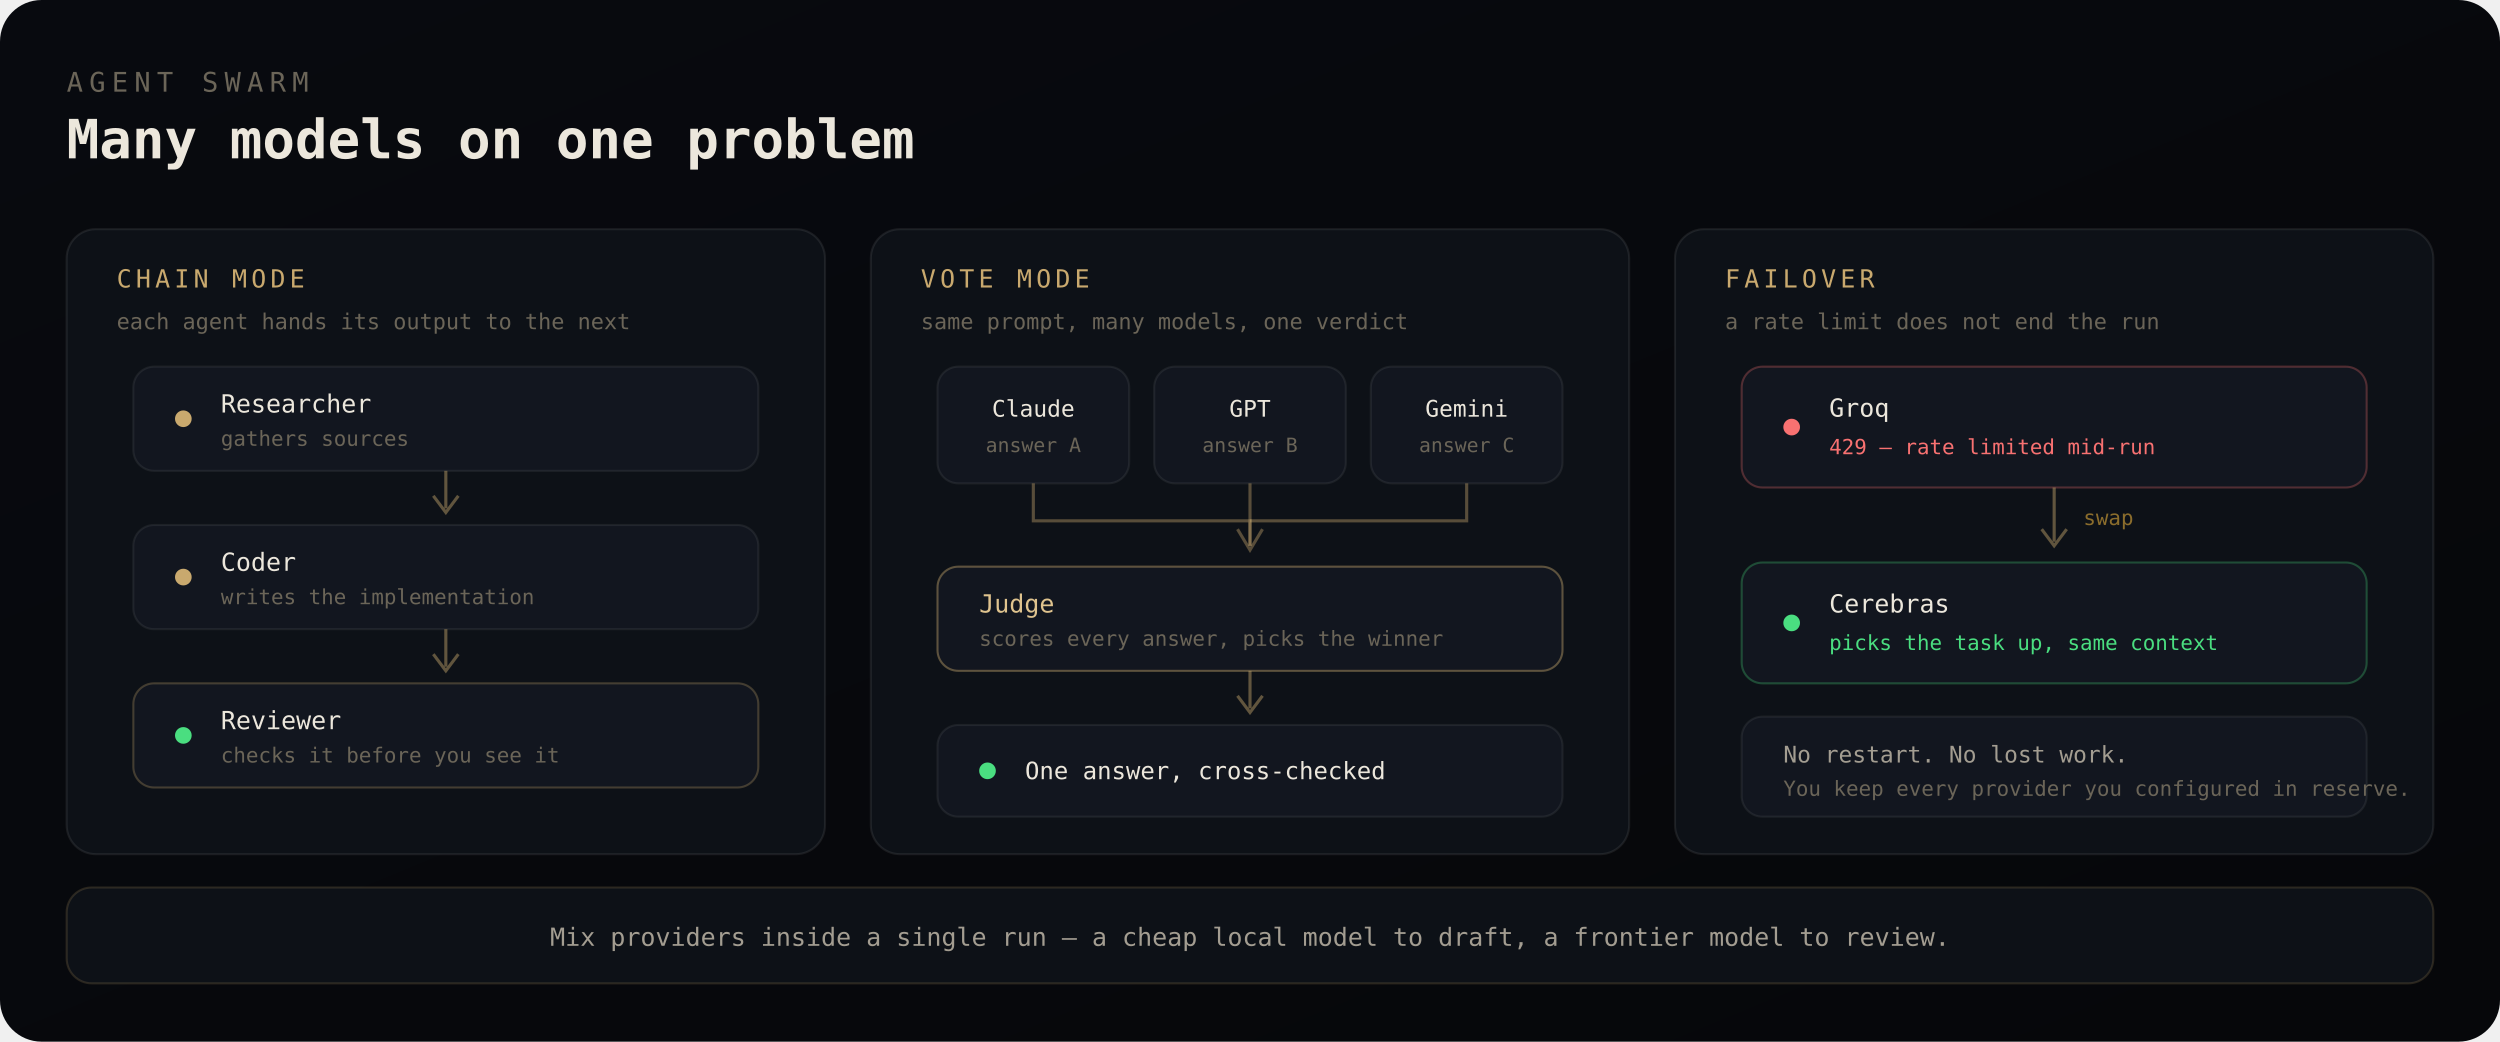
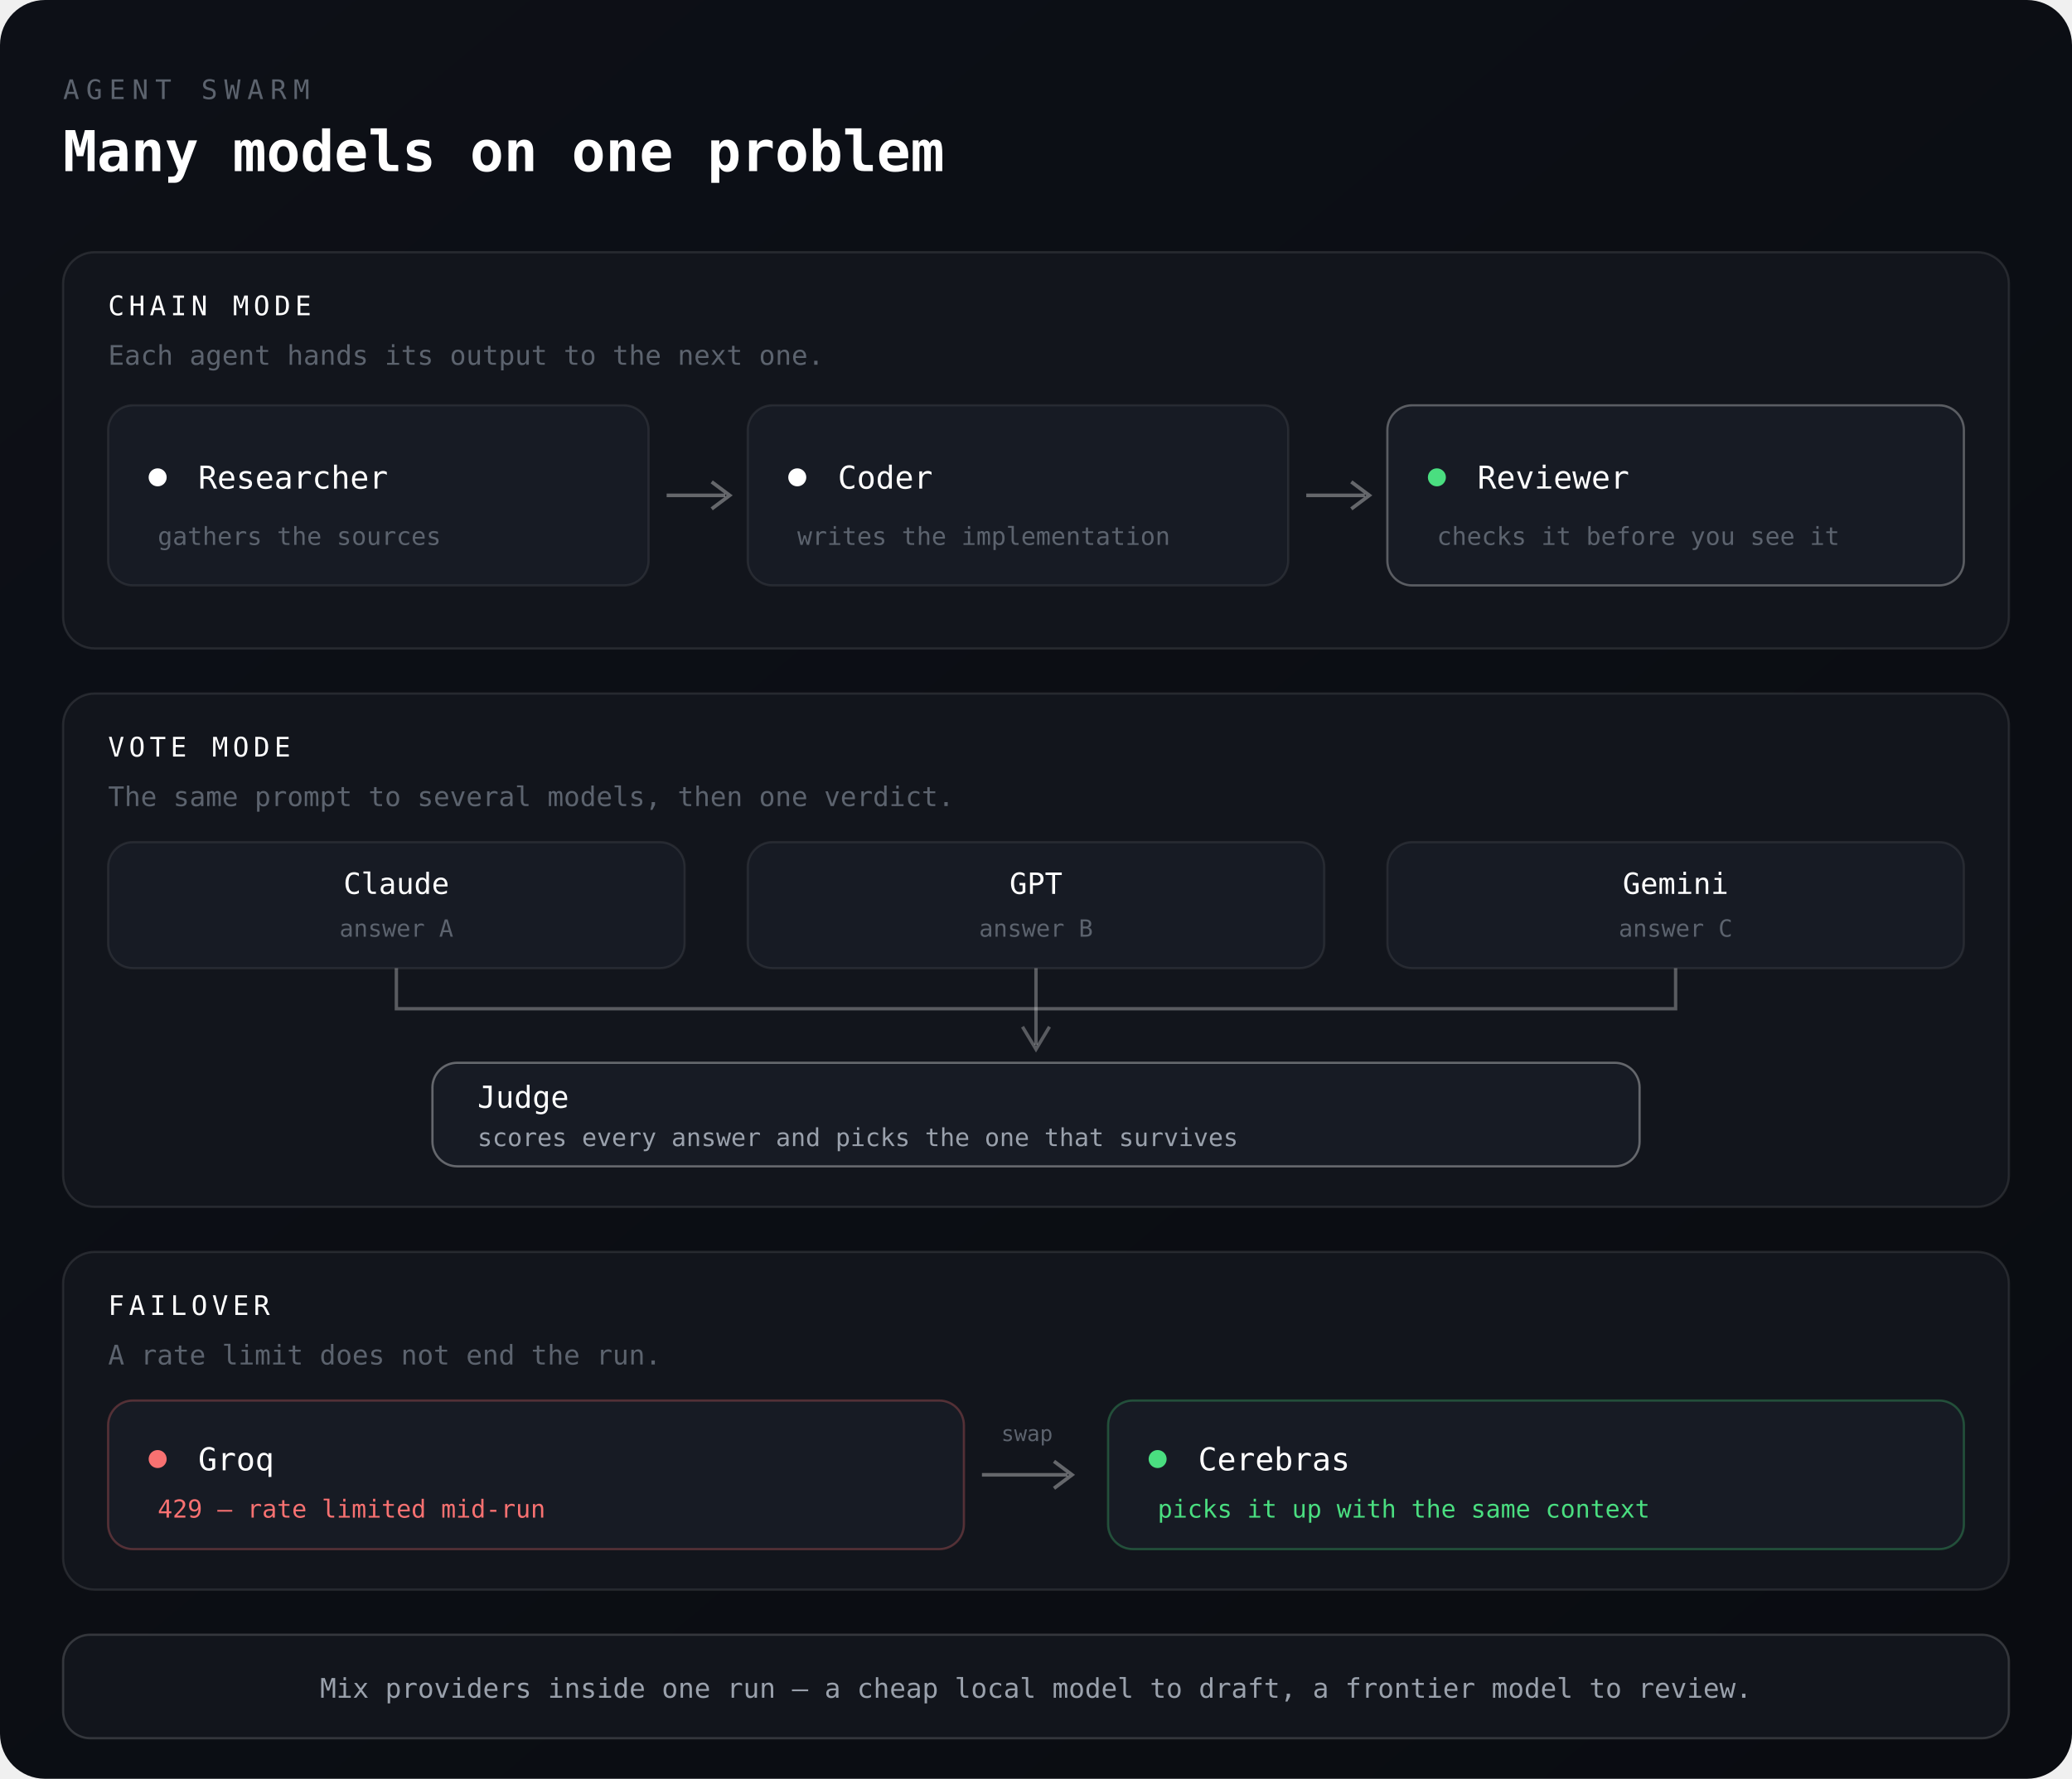
- <svg xmlns="http://www.w3.org/2000/svg" viewBox="0 0 1200 500" width="1200" height="500" role="img" aria-labelledby="sTitle sDesc">
+ <svg xmlns="http://www.w3.org/2000/svg" viewBox="0 0 920 790" width="920" height="790" role="img" aria-labelledby="sTitle sDesc">
  <defs>
    <linearGradient id="sBg" x1="0" y1="0" x2="1" y2="1">
-       <stop offset="0" stop-color="#080a0f" />
-       <stop offset="1" stop-color="#06070a" />
+       <stop offset="0" stop-color="#0d1017" />
+       <stop offset="1" stop-color="#0a0c11" />
    </linearGradient>
    <linearGradient id="sRule" x1="0" y1="0" x2="1" y2="0">
-       <stop offset="0" stop-color="#c9a96e" stop-opacity="0.55" />
-       <stop offset="1" stop-color="#c9a96e" stop-opacity="0" />
+       <stop offset="0" stop-color="#ffffff" stop-opacity="0.32" />
+       <stop offset="1" stop-color="#ffffff" stop-opacity="0" />
    </linearGradient>
  </defs>
-   <rect x="0" y="0" width="1200" height="500" rx="20" fill="url(#sBg)" />
-   <text x="32" y="44" font-family="ui-monospace, SFMono-Regular, Menlo, monospace" font-size="13" fill="#6b6558" letter-spacing="3">AGENT SWARM</text>
-   <text x="32" y="76" font-family="ui-monospace, SFMono-Regular, Menlo, monospace" font-size="26" font-weight="700" fill="#ece7dc">Many models on one problem</text>
-   <line x1="32" y1="92" x2="1168" y2="92" stroke="url(#sRule)" />
+   <rect x="0" y="0" width="920" height="790" rx="20" fill="url(#sBg)" />
+   <text x="28" y="44" font-family="ui-monospace, SFMono-Regular, Menlo, monospace" font-size="12" fill="#5c636e" letter-spacing="3">AGENT SWARM</text>
+   <text x="28" y="76" font-family="ui-monospace, SFMono-Regular, Menlo, monospace" font-size="25" font-weight="700" fill="#ffffff">Many models on one problem</text>
+   <line x1="28" y1="94" x2="892" y2="94" stroke="url(#sRule)" />
  <g font-family="ui-monospace, SFMono-Regular, Menlo, monospace">
-     <rect x="32" y="110" width="364" height="300" rx="14" fill="#0d1117" stroke="#ffffff" stroke-opacity="0.08" />
-     <text x="56" y="138" font-size="12" fill="#c9a96e" letter-spacing="2">CHAIN MODE</text>
-     <text x="56" y="158" font-size="10.5" fill="#6b6558">each agent hands its output to the next</text>
-     <rect x="64" y="176" width="300" height="50" rx="10" fill="#12161f" stroke="#ffffff" stroke-opacity="0.07" />
-     <circle cx="88" cy="201" r="4" fill="#c9a96e" />
-     <text x="106" y="198" font-size="12" fill="#ece7dc">Researcher</text>
-     <text x="106" y="214" font-size="10" fill="#6b6558">gathers sources</text>
-     <g stroke="#c9a96e" stroke-opacity="0.45" stroke-width="1.5" fill="none">
-       <path d="M214 226 L214 244" />
-       <path d="M208 238 L214 246 L220 238" />
+     <rect x="28" y="112" width="864" height="176" rx="14" fill="#12151c" stroke="#ffffff" stroke-opacity="0.10" />
+     <text x="48" y="140" font-size="12" fill="#ffffff" letter-spacing="2">CHAIN MODE</text>
+     <text x="48" y="162" font-size="12" fill="#5c636e">Each agent hands its output to the next one.</text>
+     <rect x="48" y="180" width="240" height="80" rx="11" fill="#171b24" stroke="#ffffff" stroke-opacity="0.08" />
+     <circle cx="70" cy="212" r="4" fill="#ffffff" />
+     <text x="88" y="217" font-size="14" fill="#ffffff">Researcher</text>
+     <text x="70" y="242" font-size="11" fill="#5c636e">gathers the sources</text>
+     <g stroke="#ffffff" stroke-opacity="0.35" stroke-width="1.6" fill="none">
+       <path d="M296 220 L322 220" />
+       <path d="M316 214 L324 220 L316 226" />
    </g>
-     <rect x="64" y="252" width="300" height="50" rx="10" fill="#12161f" stroke="#ffffff" stroke-opacity="0.07" />
-     <circle cx="88" cy="277" r="4" fill="#c9a96e" />
-     <text x="106" y="274" font-size="12" fill="#ece7dc">Coder</text>
-     <text x="106" y="290" font-size="10" fill="#6b6558">writes the implementation</text>
-     <g stroke="#c9a96e" stroke-opacity="0.45" stroke-width="1.5" fill="none">
-       <path d="M214 302 L214 320" />
-       <path d="M208 314 L214 322 L220 314" />
+     <rect x="332" y="180" width="240" height="80" rx="11" fill="#171b24" stroke="#ffffff" stroke-opacity="0.08" />
+     <circle cx="354" cy="212" r="4" fill="#ffffff" />
+     <text x="372" y="217" font-size="14" fill="#ffffff">Coder</text>
+     <text x="354" y="242" font-size="11" fill="#5c636e">writes the implementation</text>
+     <g stroke="#ffffff" stroke-opacity="0.35" stroke-width="1.6" fill="none">
+       <path d="M580 220 L606 220" />
+       <path d="M600 214 L608 220 L600 226" />
    </g>
-     <rect x="64" y="328" width="300" height="50" rx="10" fill="#12161f" stroke="#c9a96e" stroke-opacity="0.28" />
-     <circle cx="88" cy="353" r="4" fill="#4ade80" />
-     <text x="106" y="350" font-size="12" fill="#ece7dc">Reviewer</text>
-     <text x="106" y="366" font-size="10" fill="#6b6558">checks it before you see it</text>
-     <rect x="418" y="110" width="364" height="300" rx="14" fill="#0d1117" stroke="#ffffff" stroke-opacity="0.08" />
-     <text x="442" y="138" font-size="12" fill="#c9a96e" letter-spacing="2">VOTE MODE</text>
-     <text x="442" y="158" font-size="10.5" fill="#6b6558">same prompt, many models, one verdict</text>
-     <rect x="450" y="176" width="92" height="56" rx="10" fill="#12161f" stroke="#ffffff" stroke-opacity="0.07" />
-     <text x="496" y="200" font-size="11" fill="#ece7dc" text-anchor="middle">Claude</text>
-     <text x="496" y="217" font-size="9.5" fill="#6b6558" text-anchor="middle">answer A</text>
-     <rect x="554" y="176" width="92" height="56" rx="10" fill="#12161f" stroke="#ffffff" stroke-opacity="0.07" />
-     <text x="600" y="200" font-size="11" fill="#ece7dc" text-anchor="middle">GPT</text>
-     <text x="600" y="217" font-size="9.5" fill="#6b6558" text-anchor="middle">answer B</text>
-     <rect x="658" y="176" width="92" height="56" rx="10" fill="#12161f" stroke="#ffffff" stroke-opacity="0.07" />
-     <text x="704" y="200" font-size="11" fill="#ece7dc" text-anchor="middle">Gemini</text>
-     <text x="704" y="217" font-size="9.5" fill="#6b6558" text-anchor="middle">answer C</text>
-     <g stroke="#c9a96e" stroke-opacity="0.40" stroke-width="1.5" fill="none">
-       <path d="M496 232 L496 250 L600 250 L600 262" />
-       <path d="M704 232 L704 250 L600 250" />
-       <path d="M600 232 L600 262" />
-       <path d="M594 254 L600 264 L606 254" />
+     <rect x="616" y="180" width="256" height="80" rx="11" fill="#171b24" stroke="#ffffff" stroke-opacity="0.30" />
+     <circle cx="638" cy="212" r="4" fill="#4ade80" />
+     <text x="656" y="217" font-size="14" fill="#ffffff">Reviewer</text>
+     <text x="638" y="242" font-size="11" fill="#5c636e">checks it before you see it</text>
+     <rect x="28" y="308" width="864" height="228" rx="14" fill="#12151c" stroke="#ffffff" stroke-opacity="0.10" />
+     <text x="48" y="336" font-size="12" fill="#ffffff" letter-spacing="2">VOTE MODE</text>
+     <text x="48" y="358" font-size="12" fill="#5c636e">The same prompt to several models, then one verdict.</text>
+     <rect x="48" y="374" width="256" height="56" rx="11" fill="#171b24" stroke="#ffffff" stroke-opacity="0.08" />
+     <text x="176" y="397" font-size="13" fill="#ffffff" text-anchor="middle">Claude</text>
+     <text x="176" y="416" font-size="10.5" fill="#5c636e" text-anchor="middle">answer A</text>
+     <rect x="332" y="374" width="256" height="56" rx="11" fill="#171b24" stroke="#ffffff" stroke-opacity="0.08" />
+     <text x="460" y="397" font-size="13" fill="#ffffff" text-anchor="middle">GPT</text>
+     <text x="460" y="416" font-size="10.5" fill="#5c636e" text-anchor="middle">answer B</text>
+     <rect x="616" y="374" width="256" height="56" rx="11" fill="#171b24" stroke="#ffffff" stroke-opacity="0.08" />
+     <text x="744" y="397" font-size="13" fill="#ffffff" text-anchor="middle">Gemini</text>
+     <text x="744" y="416" font-size="10.5" fill="#5c636e" text-anchor="middle">answer C</text>
+     <g stroke="#ffffff" stroke-opacity="0.30" stroke-width="1.5" fill="none">
+       <path d="M176 430 L176 448 L460 448" />
+       <path d="M744 430 L744 448 L460 448" />
+       <path d="M460 430 L460 464" />
+       <path d="M454 456 L460 466 L466 456" />
    </g>
-     <rect x="450" y="272" width="300" height="50" rx="10" fill="#12161f" stroke="#c9a96e" stroke-opacity="0.42" />
-     <text x="470" y="294" font-size="12" fill="#dfc38e">Judge</text>
-     <text x="470" y="310" font-size="10" fill="#6b6558">scores every answer, picks the winner</text>
-     <g stroke="#c9a96e" stroke-opacity="0.45" stroke-width="1.5" fill="none">
-       <path d="M600 322 L600 340" />
-       <path d="M594 334 L600 342 L606 334" />
+     <rect x="192" y="472" width="536" height="46" rx="11" fill="#171b24" stroke="#ffffff" stroke-opacity="0.34" />
+     <text x="212" y="492" font-size="13.5" fill="#ffffff">Judge</text>
+     <text x="212" y="509" font-size="11" fill="#9aa1ac">scores every answer and picks the one that survives</text>
+     <rect x="28" y="556" width="864" height="150" rx="14" fill="#12151c" stroke="#ffffff" stroke-opacity="0.10" />
+     <text x="48" y="584" font-size="12" fill="#ffffff" letter-spacing="2">FAILOVER</text>
+     <text x="48" y="606" font-size="12" fill="#5c636e">A rate limit does not end the run.</text>
+     <rect x="48" y="622" width="380" height="66" rx="11" fill="#171b24" stroke="#f87171" stroke-opacity="0.28" />
+     <circle cx="70" cy="648" r="4" fill="#f87171" />
+     <text x="88" y="653" font-size="14" fill="#ffffff">Groq</text>
+     <text x="70" y="674" font-size="11" fill="#f87171">429 — rate limited mid-run</text>
+     <g stroke="#ffffff" stroke-opacity="0.35" stroke-width="1.6" fill="none">
+       <path d="M436 655 L474 655" />
+       <path d="M468 649 L476 655 L468 661" />
    </g>
-     <rect x="450" y="348" width="300" height="44" rx="10" fill="#12161f" stroke="#ffffff" stroke-opacity="0.07" />
-     <circle cx="474" cy="370" r="4" fill="#4ade80" />
-     <text x="492" y="374" font-size="11.5" fill="#ece7dc">One answer, cross-checked</text>
-     <rect x="804" y="110" width="364" height="300" rx="14" fill="#0d1117" stroke="#ffffff" stroke-opacity="0.08" />
-     <text x="828" y="138" font-size="12" fill="#c9a96e" letter-spacing="2">FAILOVER</text>
-     <text x="828" y="158" font-size="10.5" fill="#6b6558">a rate limit does not end the run</text>
-     <rect x="836" y="176" width="300" height="58" rx="10" fill="#12161f" stroke="#f87171" stroke-opacity="0.28" />
-     <circle cx="860" cy="205" r="4" fill="#f87171" />
-     <text x="878" y="200" font-size="12" fill="#ece7dc">Groq</text>
-     <text x="878" y="218" font-size="10" fill="#f87171">429 — rate limited mid-run</text>
-     <g stroke="#c9a96e" stroke-opacity="0.45" stroke-width="1.5" fill="none">
-       <path d="M986 234 L986 260" />
-       <path d="M980 254 L986 262 L992 254" />
-     </g>
-     <text x="1000" y="252" font-size="10" fill="#8b6d2c">swap</text>
-     <rect x="836" y="270" width="300" height="58" rx="10" fill="#12161f" stroke="#4ade80" stroke-opacity="0.28" />
-     <circle cx="860" cy="299" r="4" fill="#4ade80" />
-     <text x="878" y="294" font-size="12" fill="#ece7dc">Cerebras</text>
-     <text x="878" y="312" font-size="10" fill="#4ade80">picks the task up, same context</text>
-     <rect x="836" y="344" width="300" height="48" rx="10" fill="#12161f" stroke="#ffffff" stroke-opacity="0.07" />
-     <text x="856" y="366" font-size="11" fill="#a39d91">No restart. No lost work.</text>
-     <text x="856" y="382" font-size="10" fill="#6b6558">You keep every provider you configured in reserve.</text>
-     <rect x="32" y="426" width="1136" height="46" rx="12" fill="#0d1117" stroke="#c9a96e" stroke-opacity="0.18" />
-     <text x="600" y="454" font-size="12" fill="#a39d91" text-anchor="middle">Mix providers inside a single run — a cheap local model to draft, a frontier model to review.</text>
+     <text x="456" y="640" font-size="9.5" fill="#5c636e" text-anchor="middle">swap</text>
+     <rect x="492" y="622" width="380" height="66" rx="11" fill="#171b24" stroke="#4ade80" stroke-opacity="0.28" />
+     <circle cx="514" cy="648" r="4" fill="#4ade80" />
+     <text x="532" y="653" font-size="14" fill="#ffffff">Cerebras</text>
+     <text x="514" y="674" font-size="11" fill="#4ade80">picks it up with the same context</text>
+     <rect x="28" y="726" width="864" height="46" rx="12" fill="#12151c" stroke="#ffffff" stroke-opacity="0.16" />
+     <text x="460" y="754" font-size="12" fill="#9aa1ac" text-anchor="middle">Mix providers inside one run — a cheap local model to draft, a frontier model to review.</text>
  </g>
</svg>
